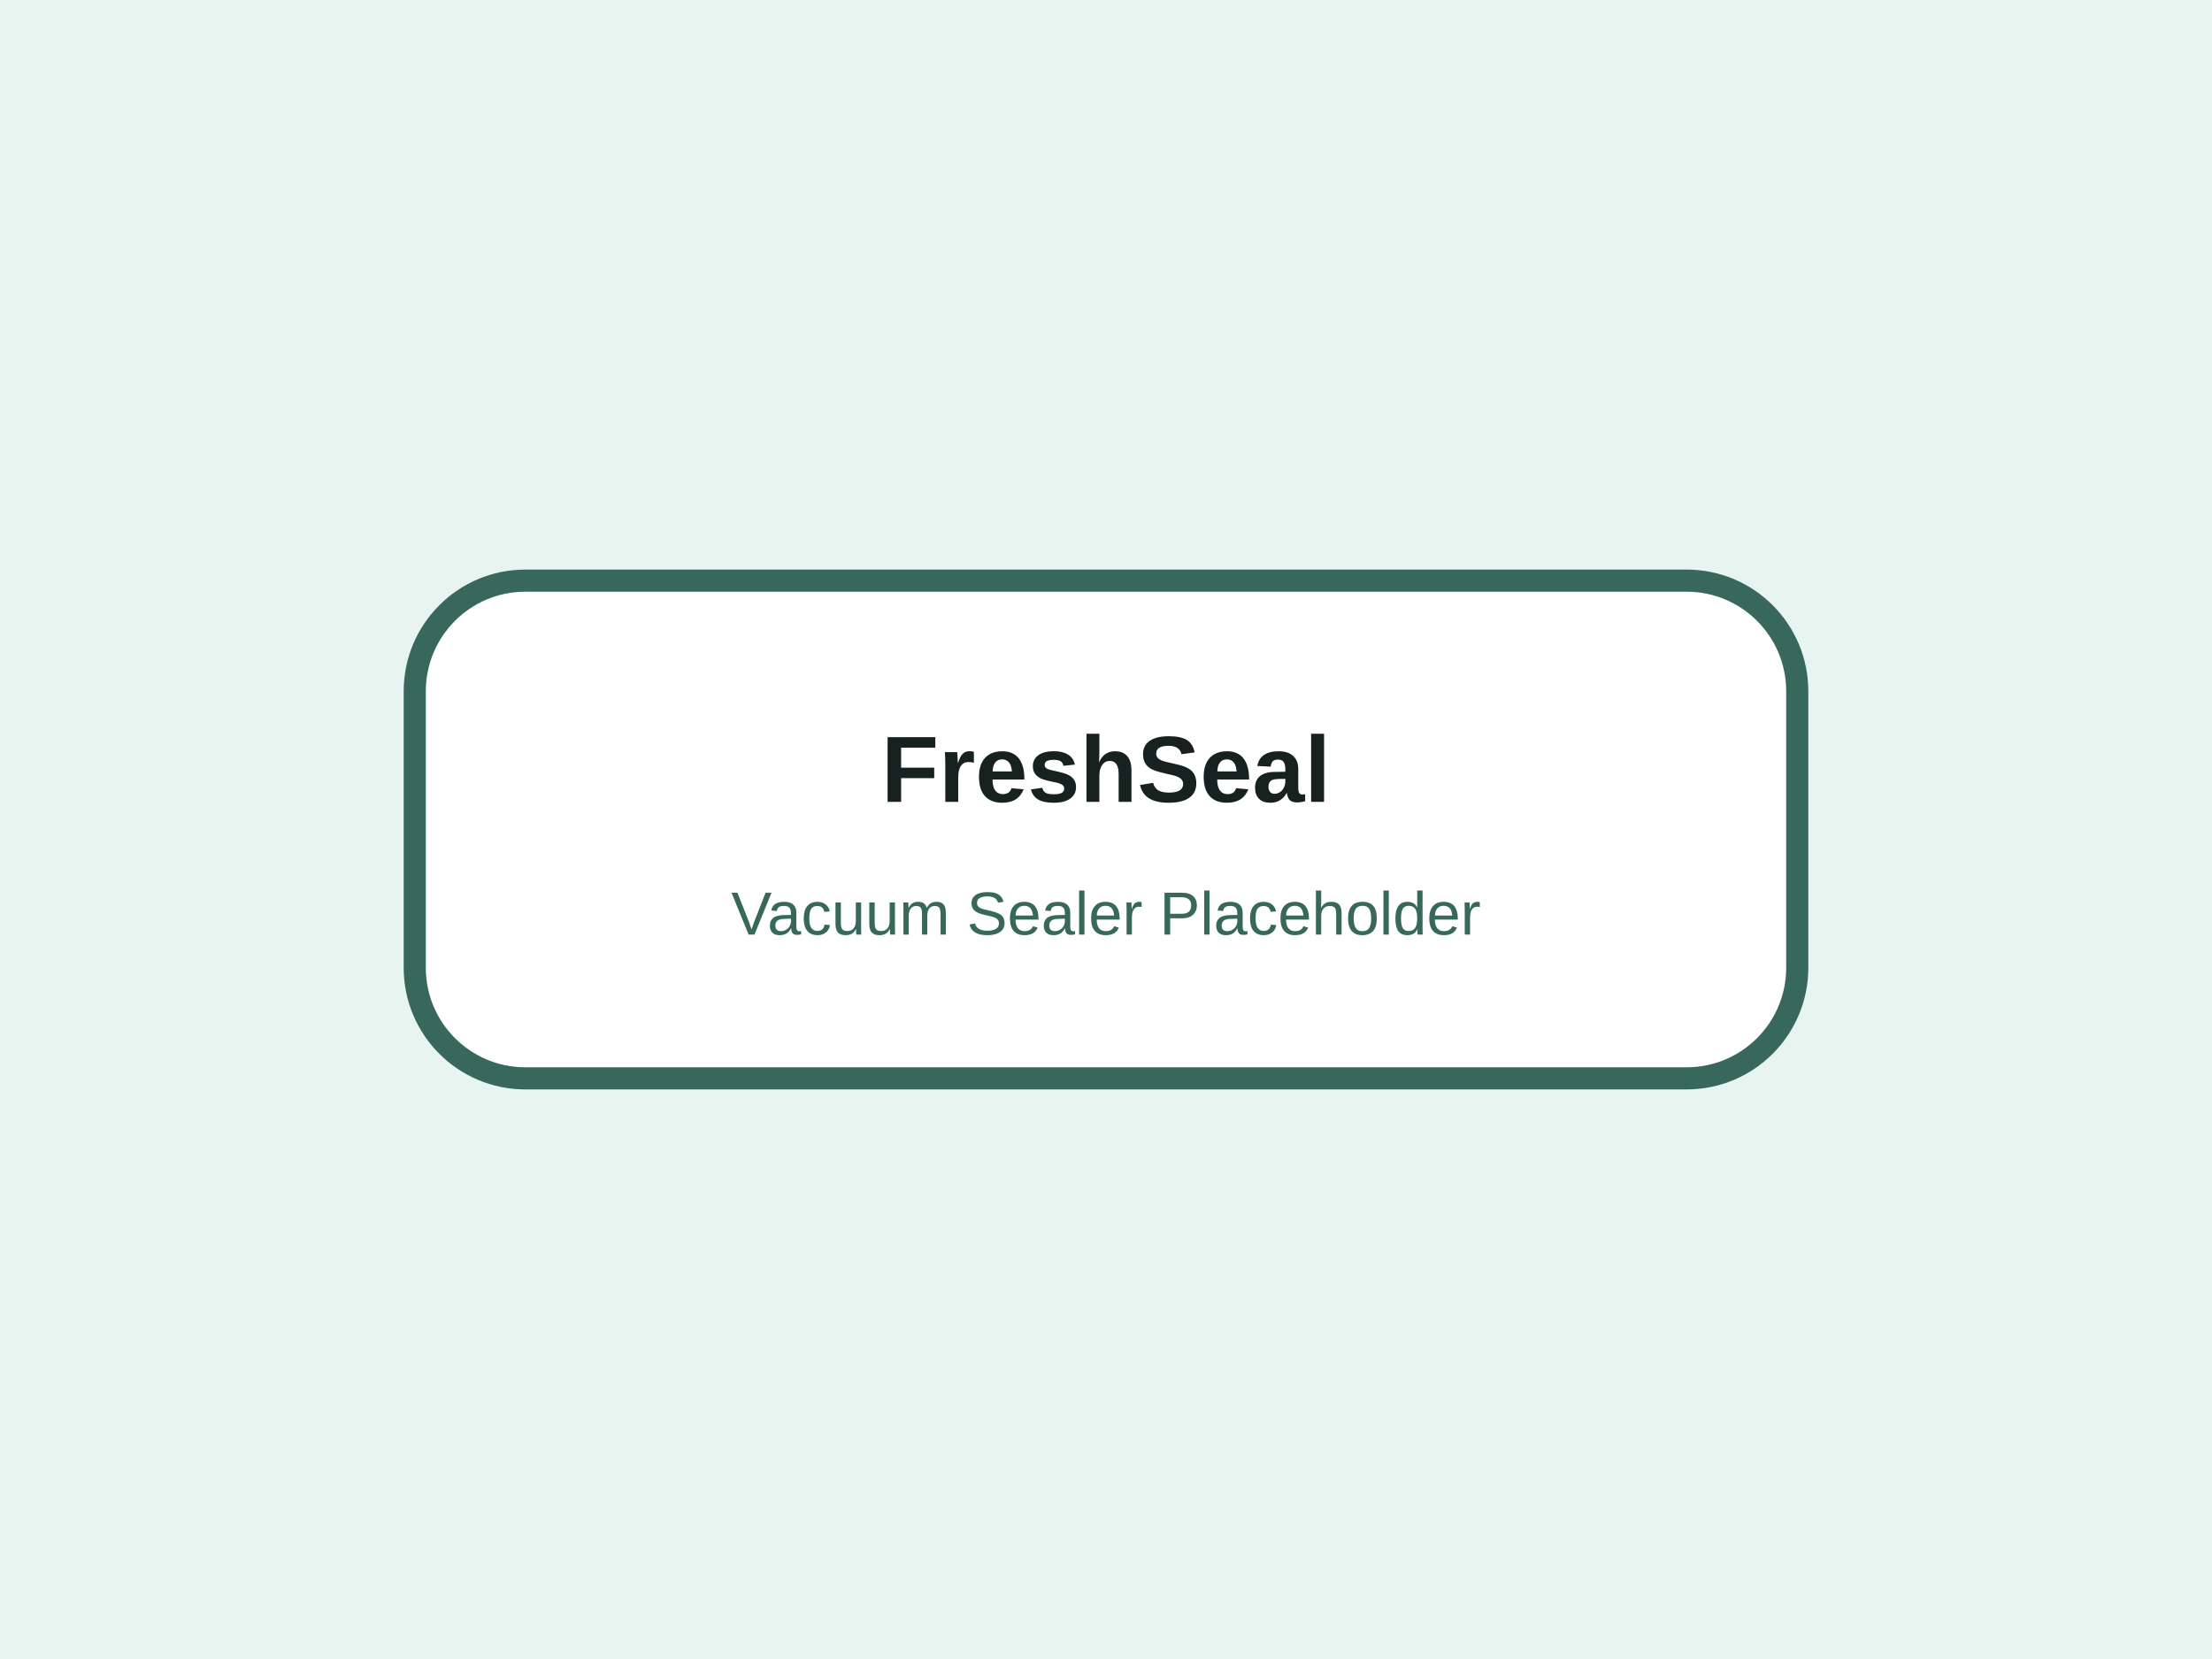
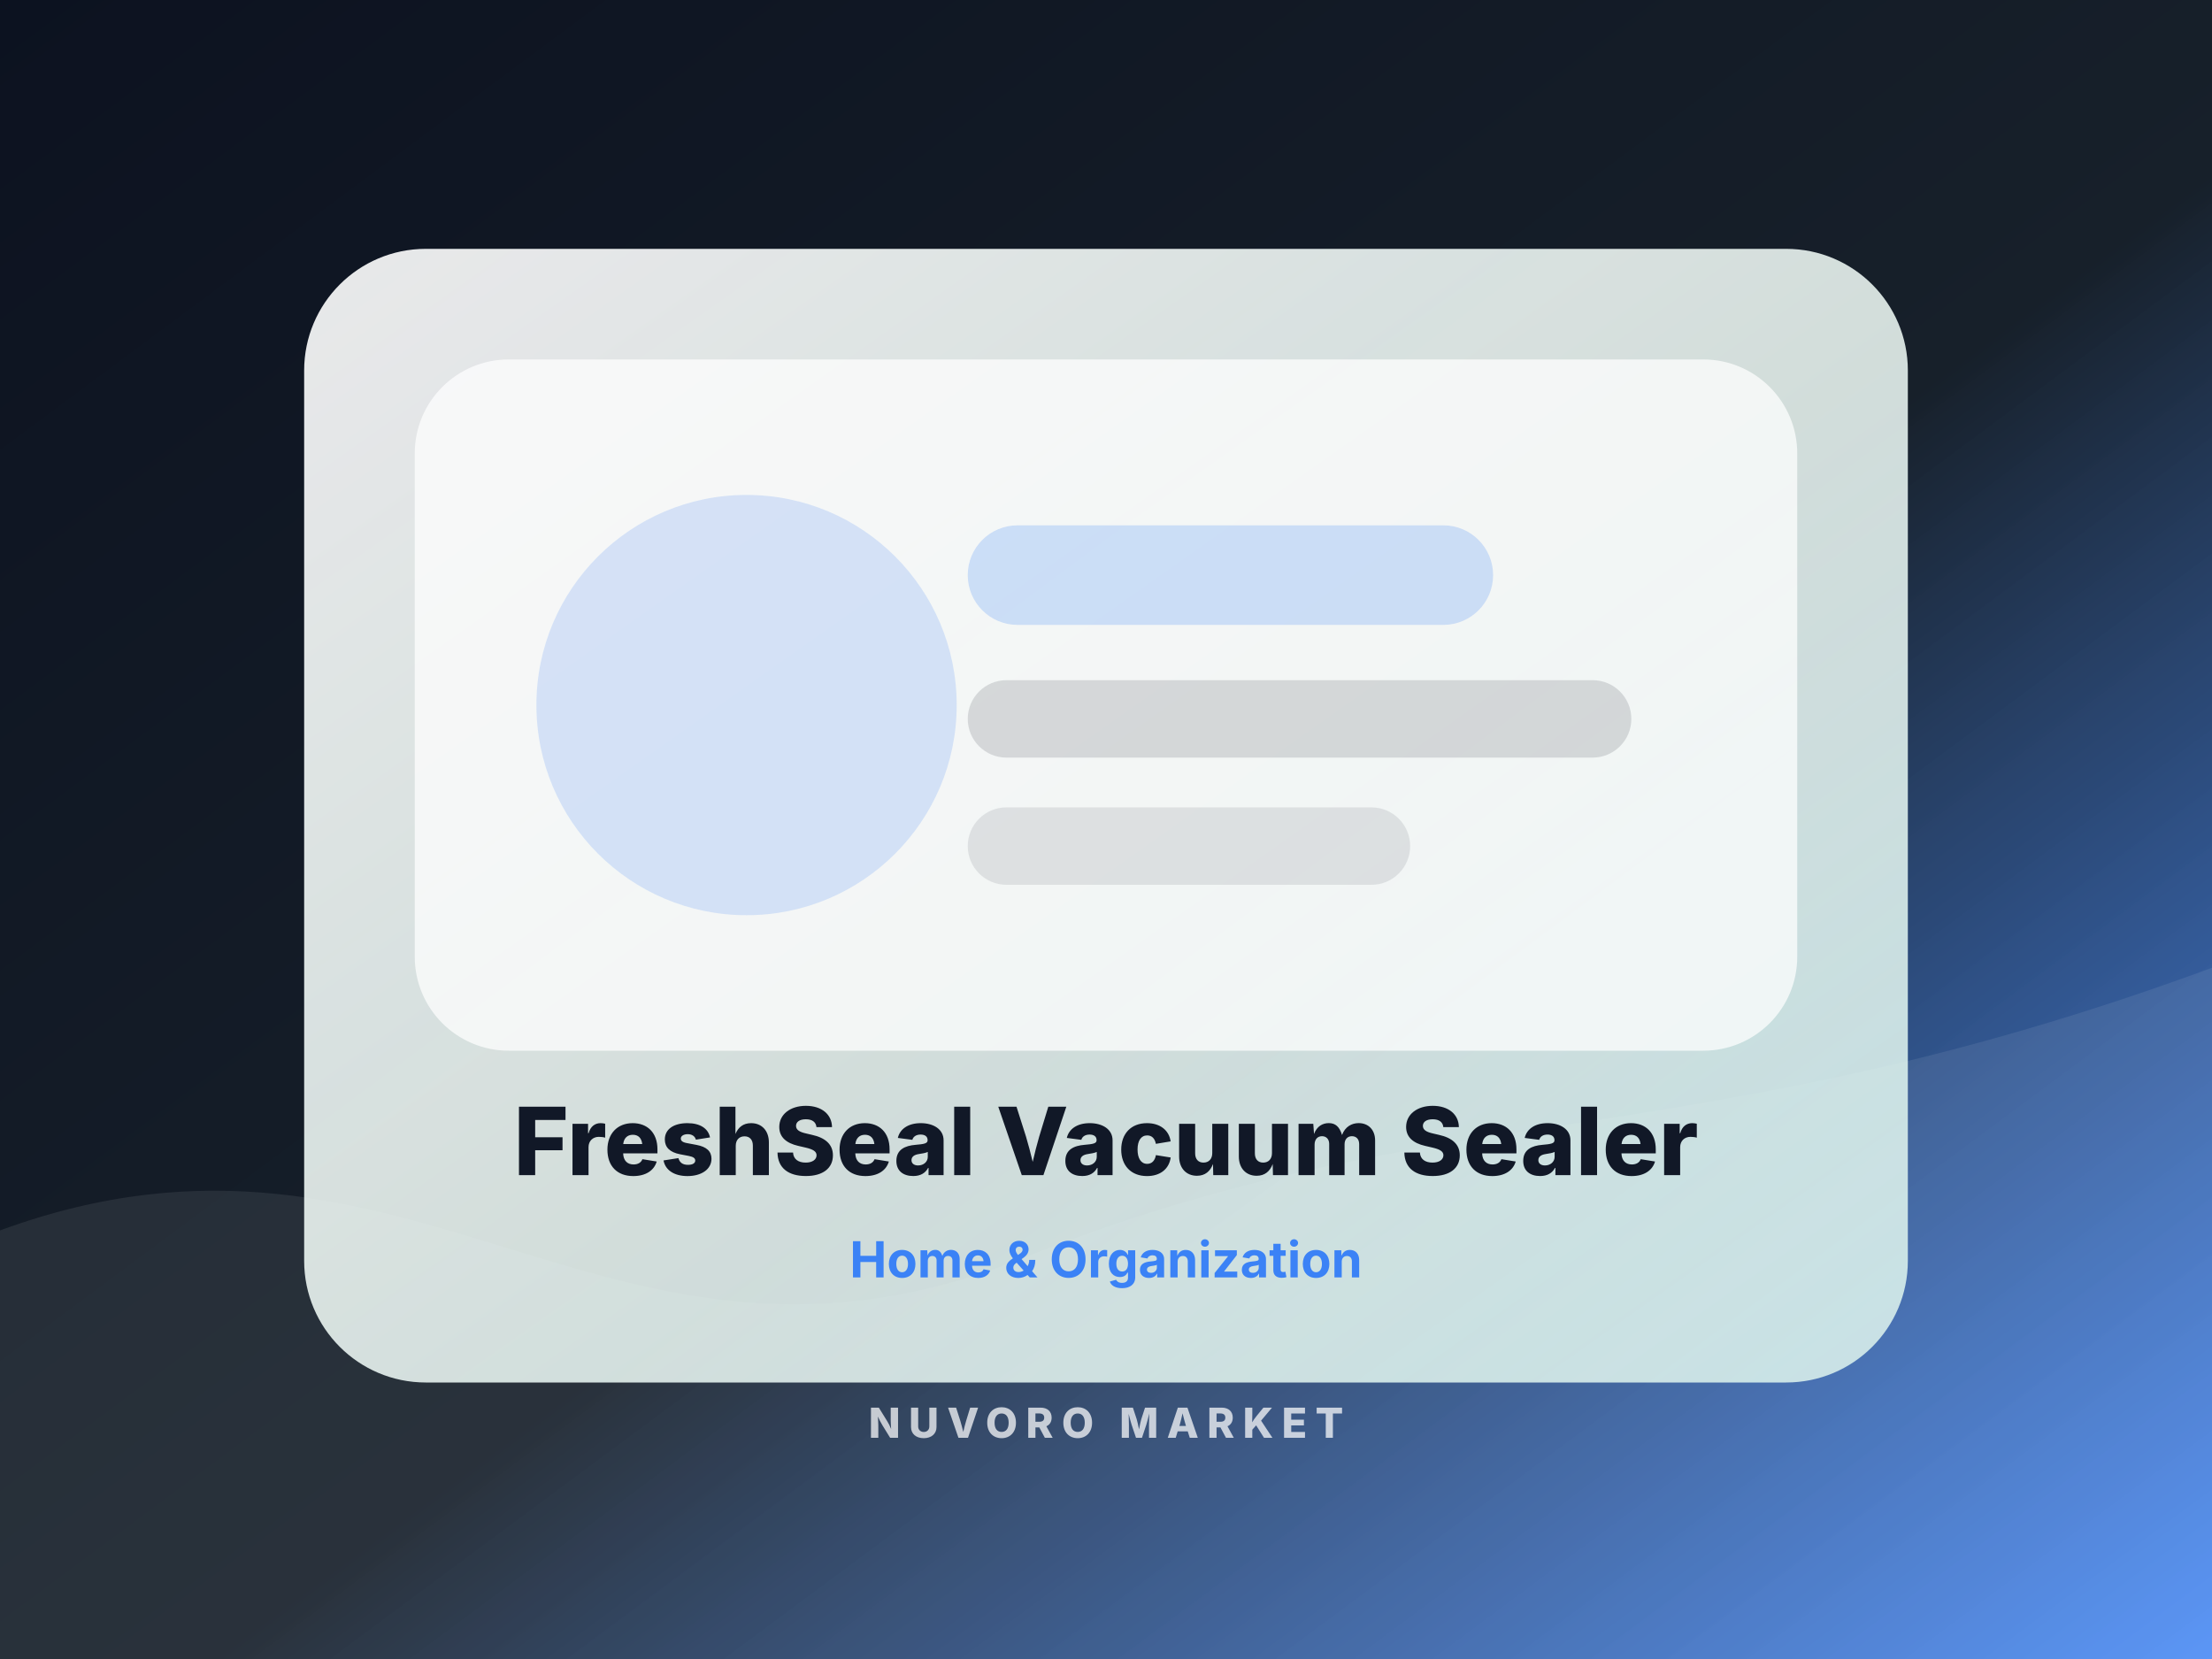
- <svg xmlns="http://www.w3.org/2000/svg" viewBox="0 0 800 600">
-   <rect width="800" height="600" fill="#e8f4ef" />
-   <rect x="150" y="210" width="500" height="180" rx="40" fill="#fff" stroke="#37685b" stroke-width="8" />
-   <text x="400" y="290" text-anchor="middle" font-family="Arial" font-size="34" font-weight="700" fill="#17211f">FreshSeal</text>
-   <text x="400" y="338" text-anchor="middle" font-family="Arial" font-size="22" fill="#37685b">Vacuum Sealer Placeholder</text>
+ <svg xmlns="http://www.w3.org/2000/svg" viewBox="0 0 800 600" role="img" aria-label="FreshSeal Vacuum Sealer product visual">
+   <defs>
+     <linearGradient id="bg" x1="0" y1="0" x2="1" y2="1">
+       <stop offset="0" stop-color="#0c1220" />
+       <stop offset="0.55" stop-color="#17202a" />
+       <stop offset="1" stop-color="#3b82f6" stop-opacity="0.9" />
+     </linearGradient>
+     <linearGradient id="card" x1="0" y1="0" x2="1" y2="1">
+       <stop offset="0" stop-color="#ffffff" stop-opacity="0.95" />
+       <stop offset="1" stop-color="#dff6ee" stop-opacity="0.88" />
+     </linearGradient>
+   </defs>
+   <rect width="800" height="600" rx="0" fill="url(#bg)" />
+   <path d="M0 445 C150 390 220 515 370 455 C520 395 610 420 800 350 L800 600 L0 600 Z" fill="#ffffff" opacity="0.08" />
+   <rect x="110" y="90" width="580" height="410" rx="44" fill="url(#card)" opacity="0.95" />
+   <rect x="150" y="130" width="500" height="250" rx="34" fill="#ffffff" opacity="0.72" />
+   <circle cx="270" cy="255" r="76" fill="#3b82f6" opacity="0.18" />
+   <rect x="350" y="190" width="190" height="36" rx="18" fill="#3b82f6" opacity="0.22" />
+   <rect x="350" y="246" width="240" height="28" rx="14" fill="#111827" opacity="0.14" />
+   <rect x="350" y="292" width="160" height="28" rx="14" fill="#111827" opacity="0.10" />
+   <text x="400" y="425" text-anchor="middle" font-family="Inter, Arial, sans-serif" font-size="34" font-weight="800" fill="#111827">FreshSeal Vacuum Sealer</text>
+   <text x="400" y="462" text-anchor="middle" font-family="Inter, Arial, sans-serif" font-size="18" font-weight="700" fill="#3b82f6">Home &amp; Organization</text>
+   <text x="400" y="520" text-anchor="middle" font-family="Inter, Arial, sans-serif" font-size="15" font-weight="800" letter-spacing="3" fill="#ffffff" opacity="0.72">NUVORO MARKET</text>
</svg>
